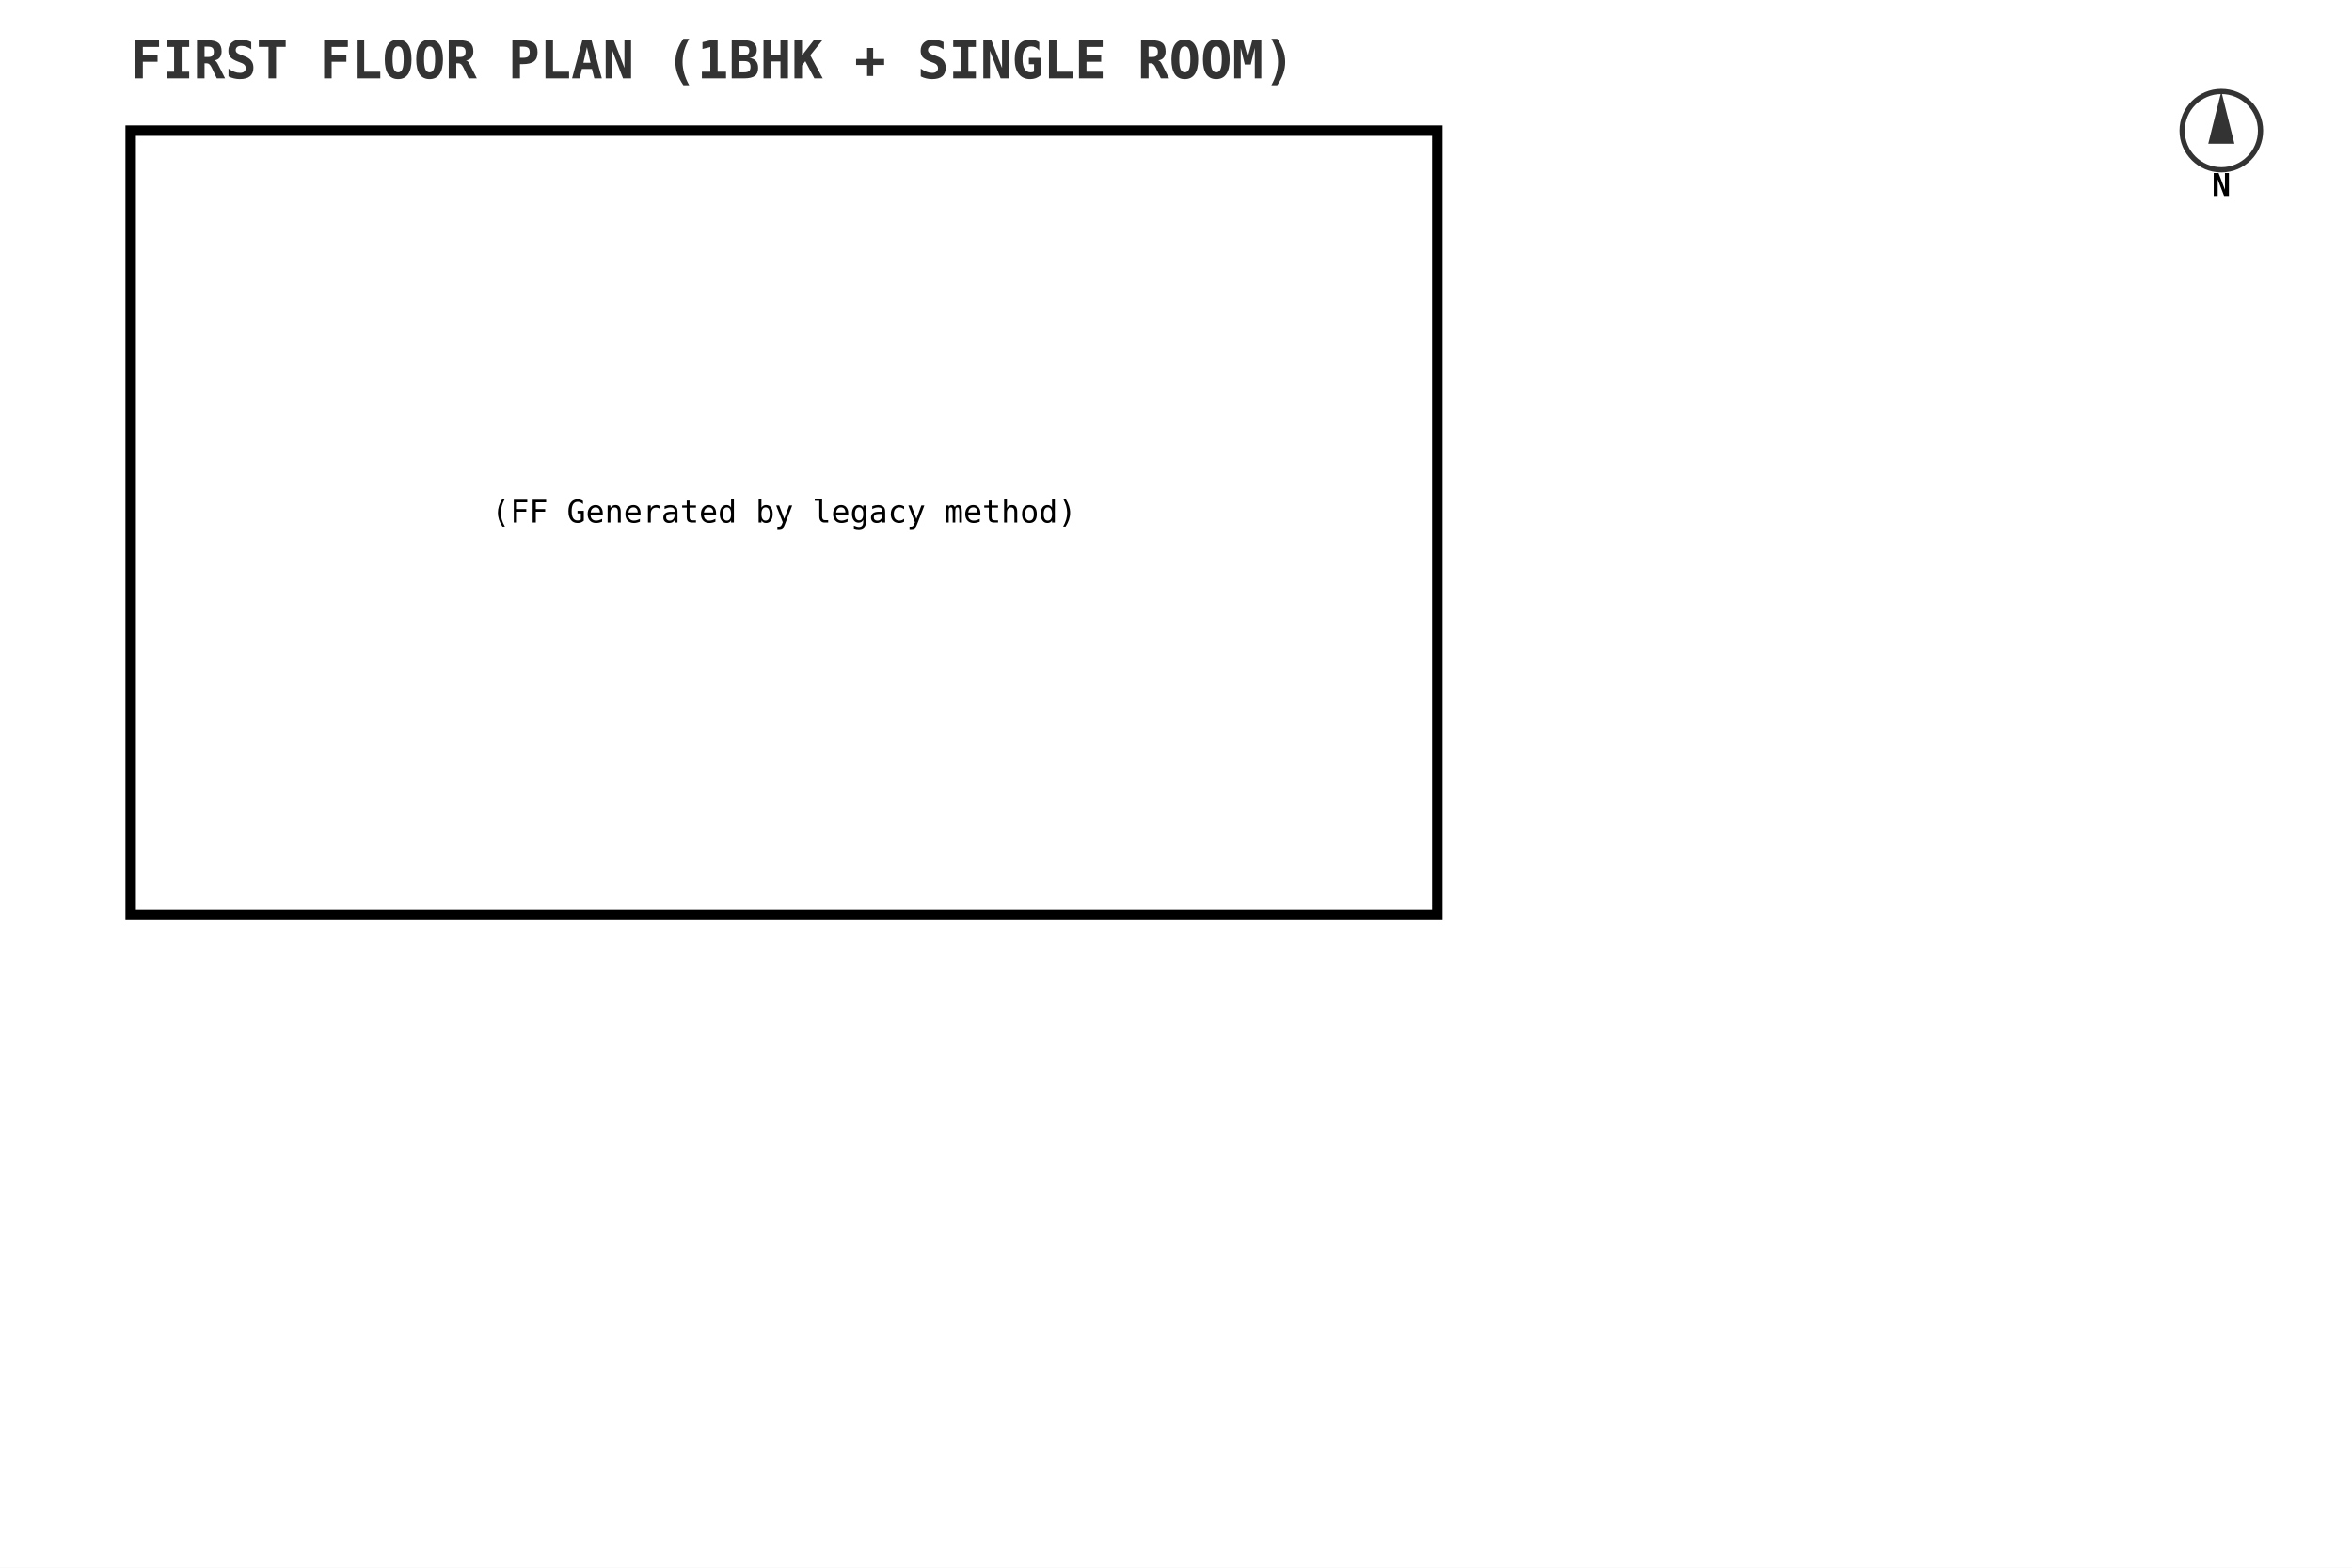
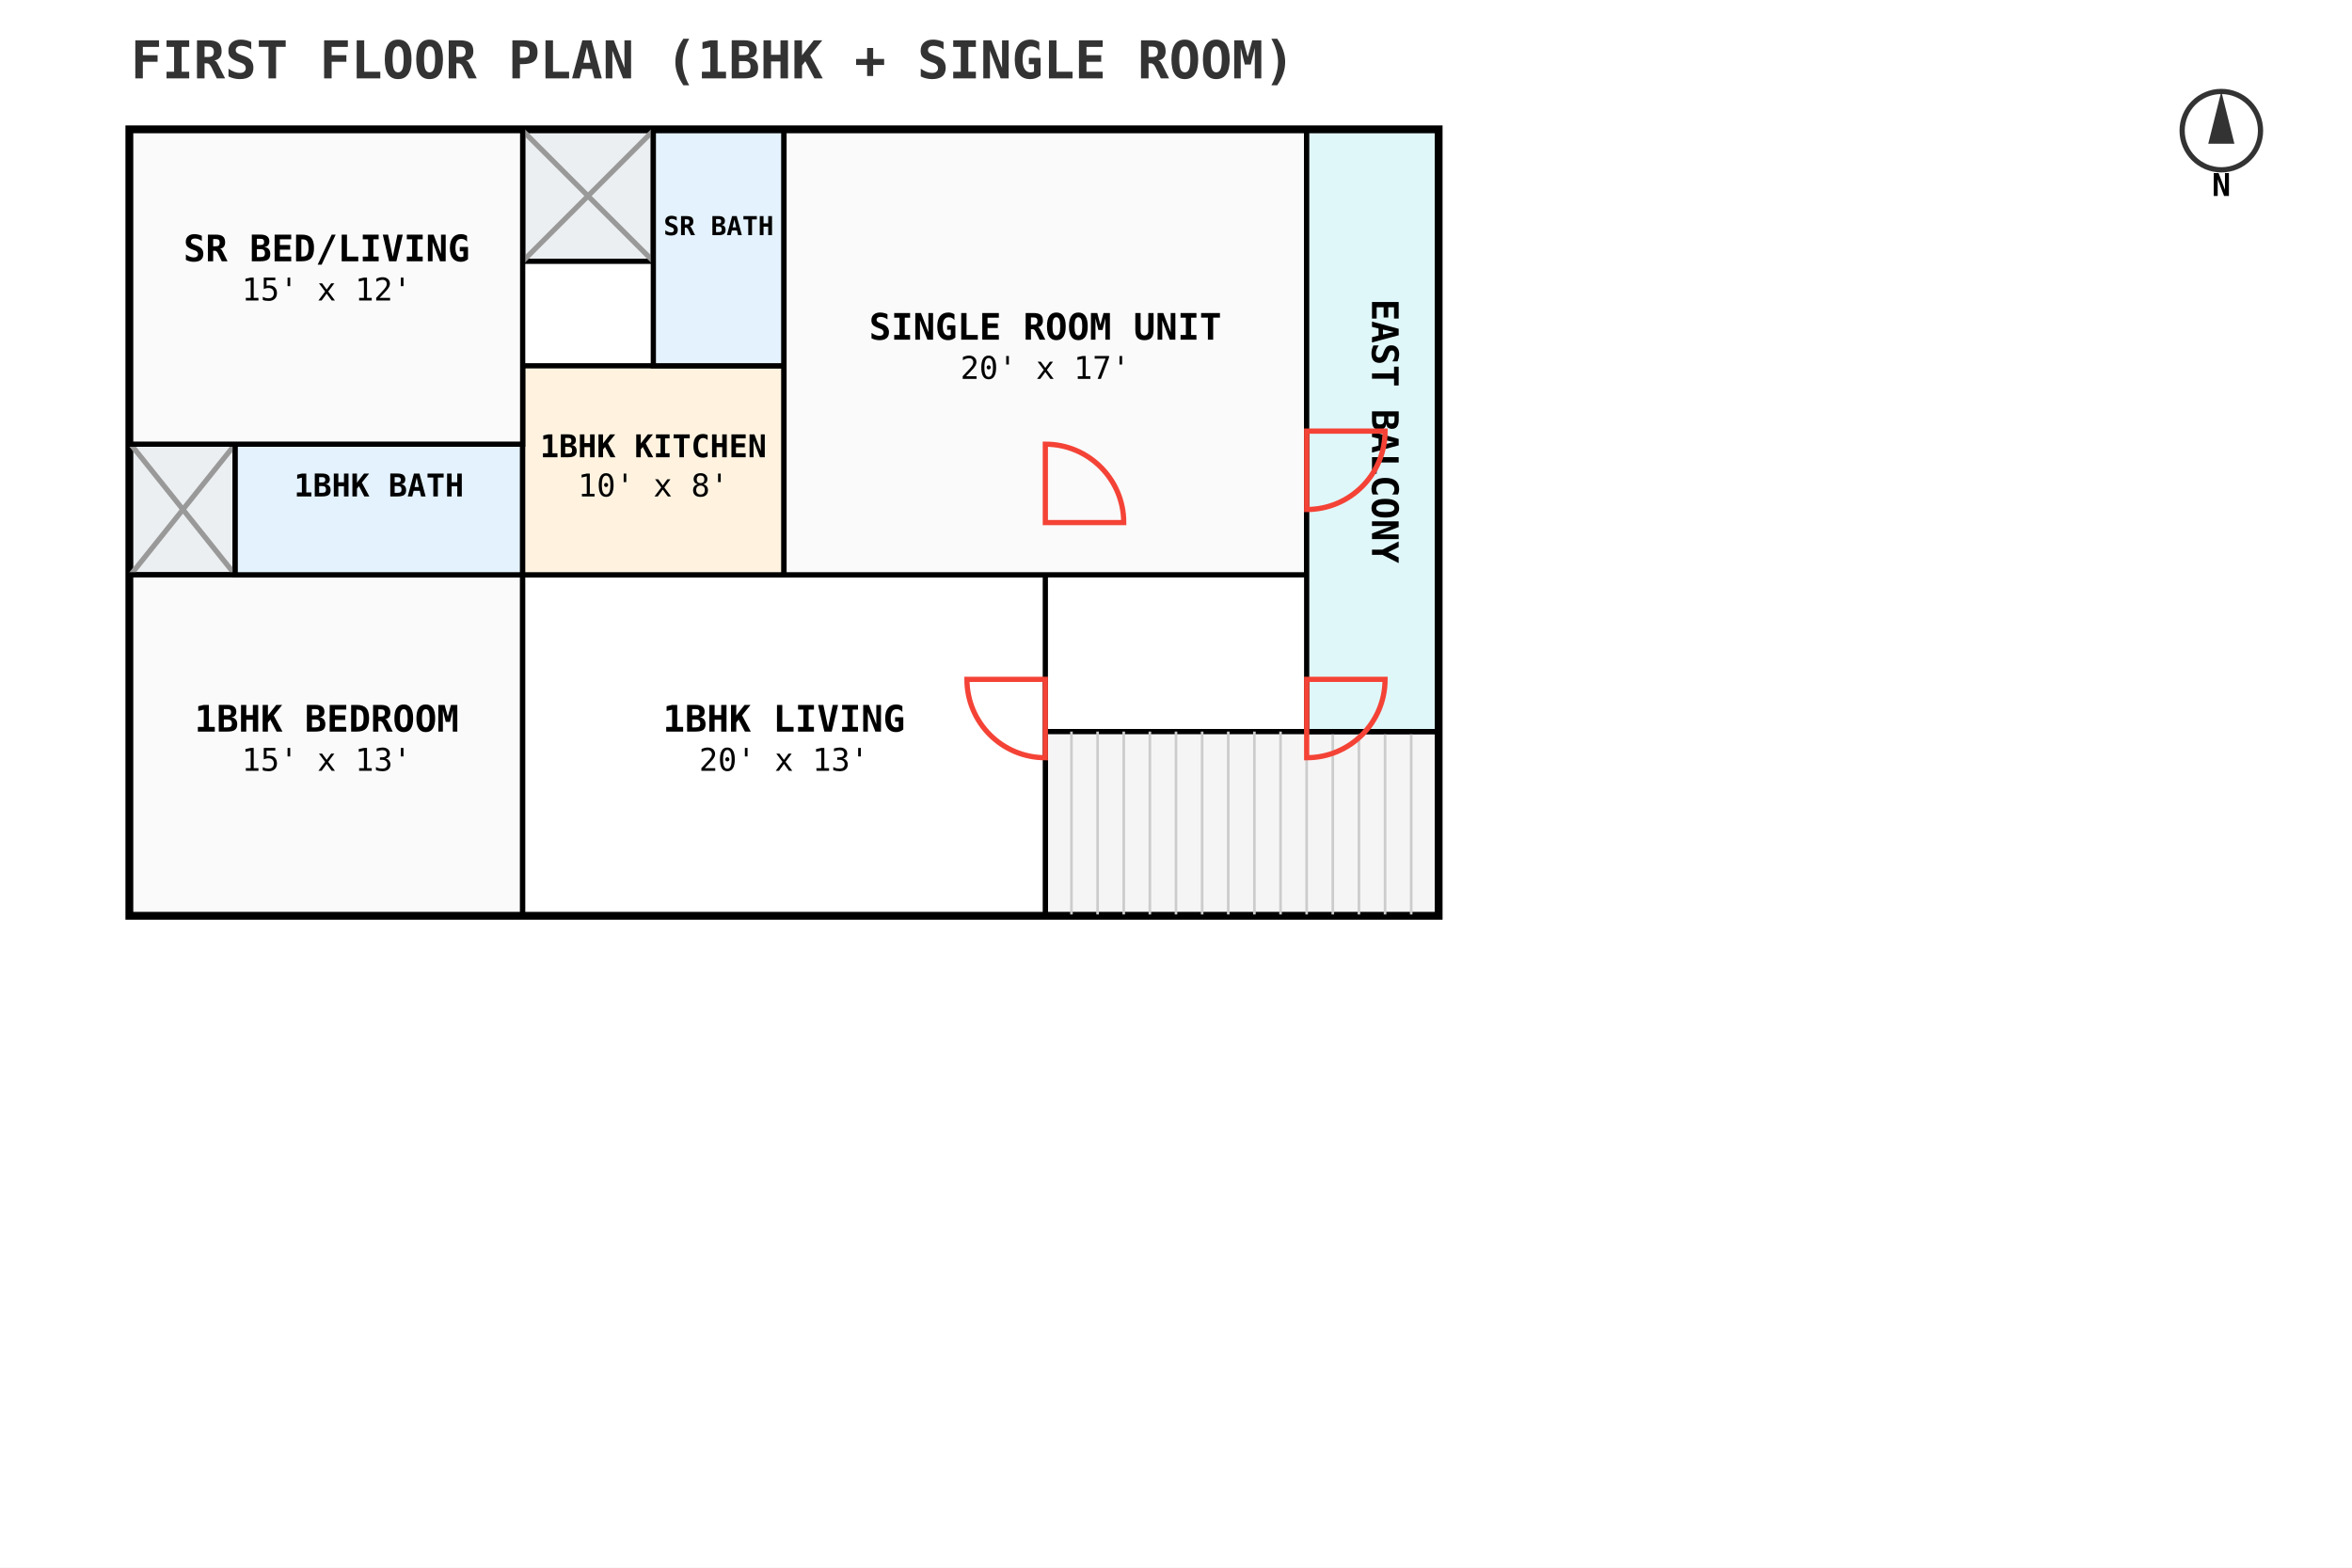
<svg xmlns="http://www.w3.org/2000/svg" viewBox="0 0 900 600" width="900" height="600" style="background:#fff; border: 1px solid #ccc; font-family: monospace;">
  <rect width="100%" height="100%" fill="#ffffff" />
  <g transform="translate(50, 50)">
    <text x="0" y="-20" font-size="20" font-weight="bold" fill="#333">FIRST FLOOR PLAN (1BHK + SINGLE ROOM)</text>
    <rect x="0" y="0" width="500" height="300" fill="none" stroke="#000" stroke-width="4" />
-     <text x="250" y="150" font-size="12" font-weight="normal" fill="#000" text-anchor="middle">(FF Generated by legacy method)</text>
+     <rect x="0" y="120" width="40" height="50" fill="#eceff1" stroke="#000" stroke-width="2" />
+     <line x1="0" y1="120" x2="40" y2="170" stroke="#999" stroke-width="2" />
+     <line x1="0" y1="170" x2="40" y2="120" stroke="#999" stroke-width="2" />
+     <rect x="150" y="0" width="50" height="50" fill="#eceff1" stroke="#000" stroke-width="2" />
+     <line x1="150" y1="0" x2="200" y2="50" stroke="#999" stroke-width="2" />
+     <line x1="150" y1="50" x2="200" y2="0" stroke="#999" stroke-width="2" />
+     <rect x="350" y="230" width="150" height="70" fill="#f5f5f5" stroke="#000" stroke-width="2" />
+     <line x1="350" y1="230" x2="350" y2="300" stroke="#ccc" stroke-width="1" />
+     <line x1="360" y1="230" x2="360" y2="300" stroke="#ccc" stroke-width="1" />
+     <line x1="370" y1="230" x2="370" y2="300" stroke="#ccc" stroke-width="1" />
+     <line x1="380" y1="230" x2="380" y2="300" stroke="#ccc" stroke-width="1" />
+     <line x1="390" y1="230" x2="390" y2="300" stroke="#ccc" stroke-width="1" />
+     <line x1="400" y1="230" x2="400" y2="300" stroke="#ccc" stroke-width="1" />
+     <line x1="410" y1="230" x2="410" y2="300" stroke="#ccc" stroke-width="1" />
+     <line x1="420" y1="230" x2="420" y2="300" stroke="#ccc" stroke-width="1" />
+     <line x1="430" y1="230" x2="430" y2="300" stroke="#ccc" stroke-width="1" />
+     <line x1="440" y1="230" x2="440" y2="300" stroke="#ccc" stroke-width="1" />
+     <line x1="450" y1="230" x2="450" y2="300" stroke="#ccc" stroke-width="1" />
+     <line x1="460" y1="230" x2="460" y2="300" stroke="#ccc" stroke-width="1" />
+     <line x1="470" y1="230" x2="470" y2="300" stroke="#ccc" stroke-width="1" />
+     <line x1="480" y1="230" x2="480" y2="300" stroke="#ccc" stroke-width="1" />
+     <line x1="490" y1="230" x2="490" y2="300" stroke="#ccc" stroke-width="1" />
+     <rect x="0" y="170" width="150" height="130" fill="#fafafa" stroke="#000" stroke-width="2" />
+     <text x="75" y="230" font-size="14" font-weight="bold" fill="#000" text-anchor="middle">1BHK BEDROOM</text>
+     <text x="75" y="245" font-size="12" font-weight="normal" fill="#000" text-anchor="middle">15' x 13'</text>
+     <rect x="40" y="120" width="110" height="50" fill="#e3f2fd" stroke="#000" stroke-width="2" />
+     <text x="95" y="140" font-size="12" font-weight="bold" fill="#000" text-anchor="middle">1BHK BATH</text>
+     <rect x="150" y="170" width="200" height="130" fill="#fff" stroke="#000" stroke-width="2" />
+     <text x="250" y="230" font-size="14" font-weight="bold" fill="#000" text-anchor="middle">1BHK LIVING</text>
+     <text x="250" y="245" font-size="12" font-weight="normal" fill="#000" text-anchor="middle">20' x 13'</text>
+     <rect x="150" y="90" width="100" height="80" fill="#fff3e0" stroke="#000" stroke-width="2" />
+     <text x="200" y="125" font-size="12" font-weight="bold" fill="#000" text-anchor="middle">1BHK KITCHEN</text>
+     <text x="200" y="140" font-size="12" font-weight="normal" fill="#000" text-anchor="middle">10' x 8'</text>
+     <rect x="0" y="0" width="150" height="120" fill="#fafafa" stroke="#000" stroke-width="2" />
+     <text x="75" y="50" font-size="14" font-weight="bold" fill="#000" text-anchor="middle">SR BED/LIVING</text>
+     <text x="75" y="65" font-size="12" font-weight="normal" fill="#000" text-anchor="middle">15' x 12'</text>
+     <rect x="200" y="0" width="50" height="90" fill="#e3f2fd" stroke="#000" stroke-width="2" />
+     <text x="225" y="40" font-size="10" font-weight="bold" fill="#000" text-anchor="middle">SR BATH</text>
+     <rect x="250" y="0" width="200" height="170" fill="#fafafa" stroke="#000" stroke-width="2" />
+     <text x="350" y="80" font-size="14" font-weight="bold" fill="#000" text-anchor="middle">SINGLE ROOM UNIT</text>
+     <text x="350" y="95" font-size="12" font-weight="normal" fill="#000" text-anchor="middle">20' x 17'</text>
+     <rect x="450" y="0" width="50" height="230" fill="#e0f7fa" stroke="#000" stroke-width="2" />
+     <text x="475" y="115" font-size="14" font-weight="bold" fill="#000" text-anchor="middle" transform="rotate(90 475 115)">EAST BALCONY</text>
+     <g transform="translate(350,210) rotate(90)">
+       <path d="M 0 0 L 30 0 A 30 30 0 0 1 0 30 Z" fill="none" stroke="#f44336" stroke-width="2" />
+     </g>
+     <g transform="translate(350,150) rotate(-90)">
+       <path d="M 0 0 L 30 0 A 30 30 0 0 1 0 30 Z" fill="none" stroke="#f44336" stroke-width="2" />
+     </g>
+     <g transform="translate(450,115) rotate(0)">
+       <path d="M 0 0 L 30 0 A 30 30 0 0 1 0 30 Z" fill="none" stroke="#f44336" stroke-width="2" />
+     </g>
+     <g transform="translate(450,210) rotate(0)">
+       <path d="M 0 0 L 30 0 A 30 30 0 0 1 0 30 Z" fill="none" stroke="#f44336" stroke-width="2" />
+     </g>
  </g>
  <g transform="translate(850, 50)">
    <circle cx="0" cy="0" r="15" fill="none" stroke="#333" stroke-width="2" />
    <polygon points="-5,5 5,5 0,-15" fill="#333" />
    <text x="0" y="25" text-anchor="middle" font-size="12" font-weight="bold">N</text>
  </g>
</svg>
